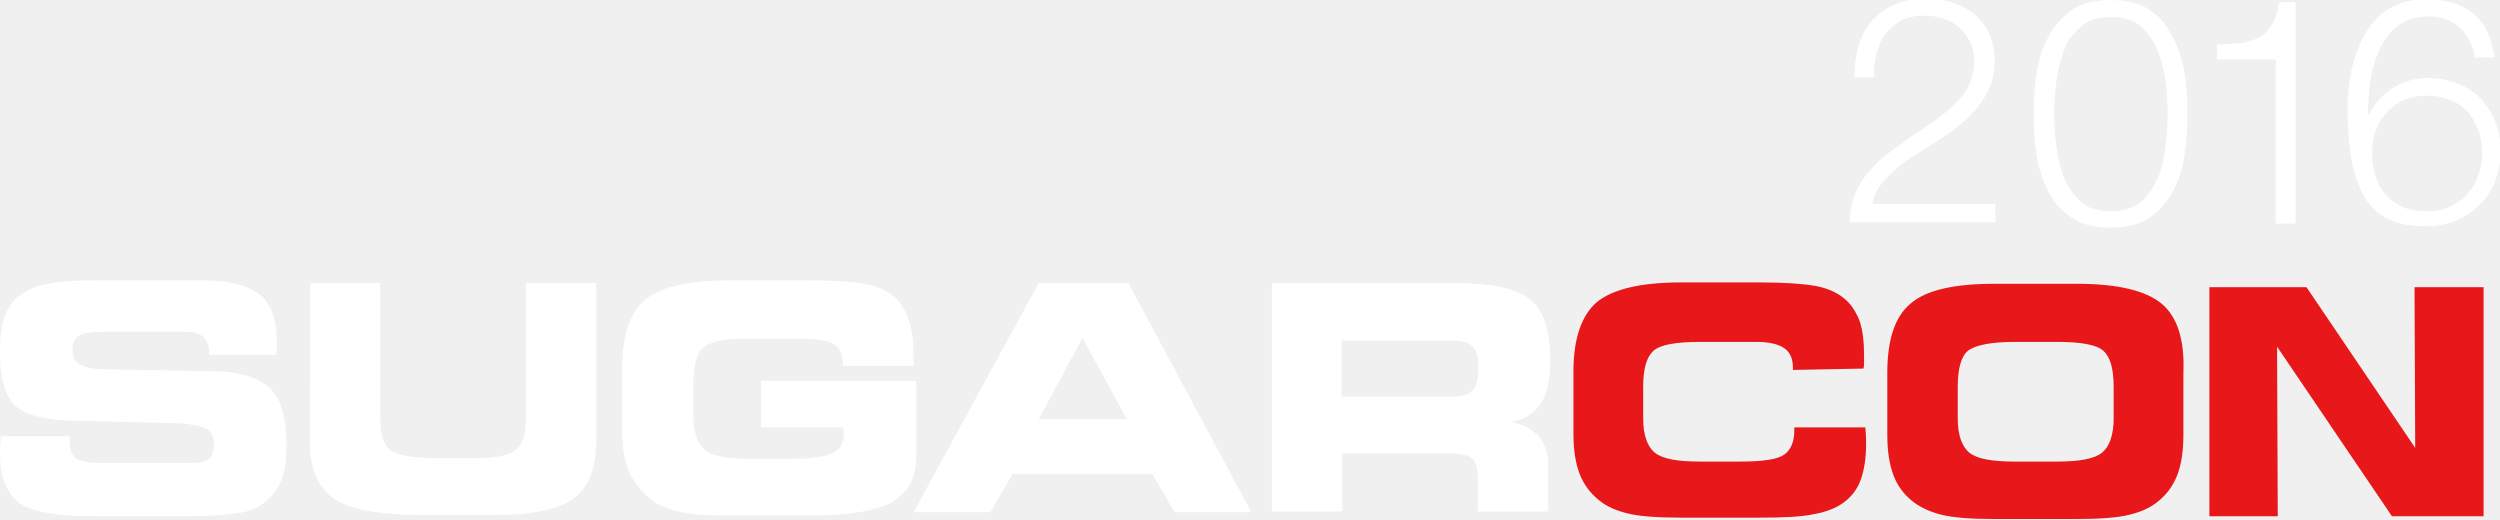
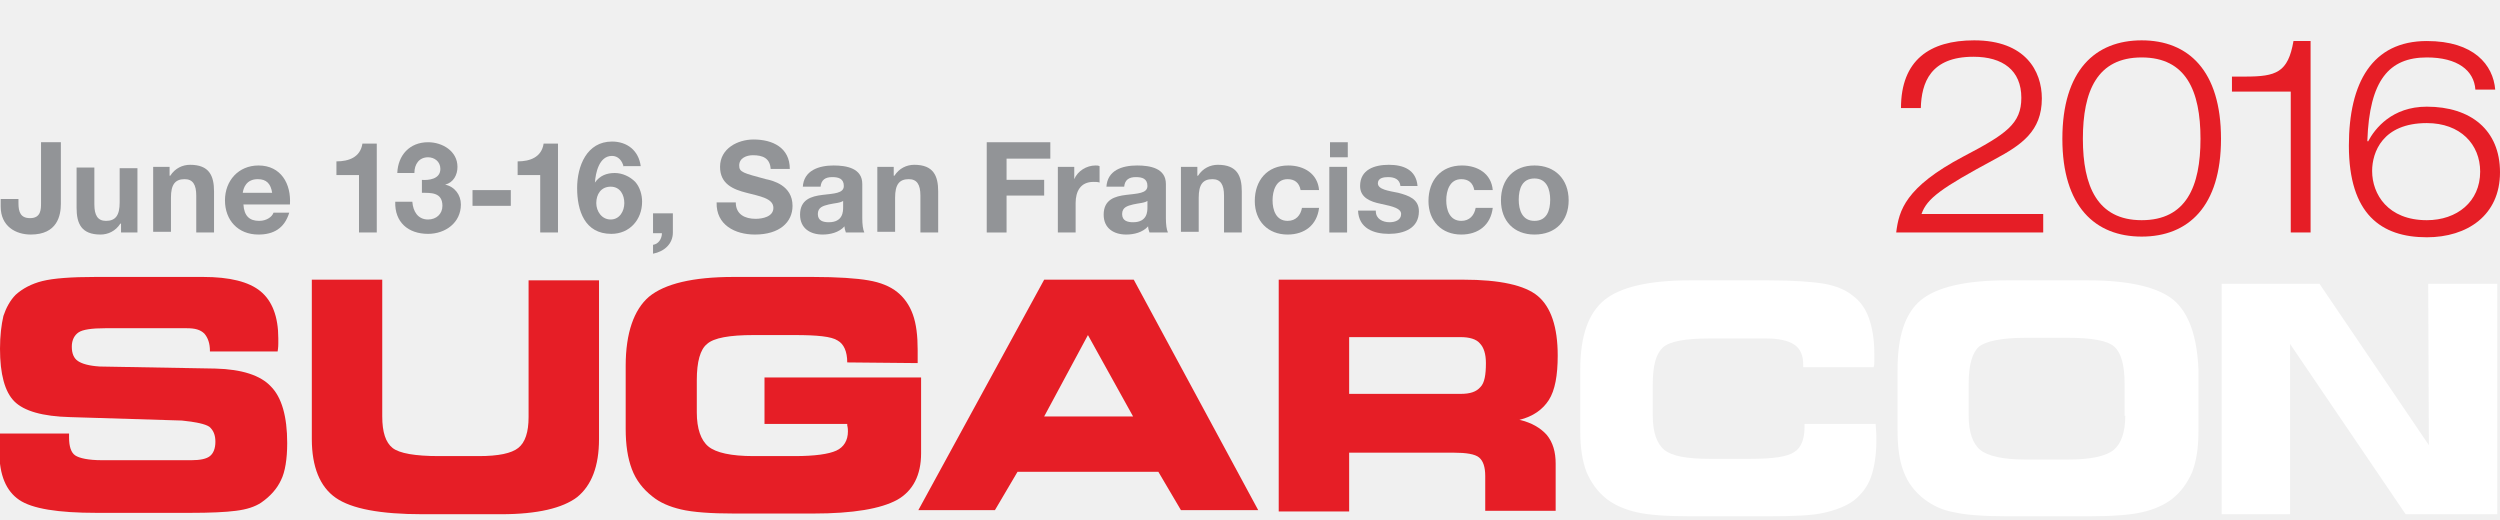
- <svg xmlns="http://www.w3.org/2000/svg" xmlns:xlink="http://www.w3.org/1999/xlink" version="1.1" id="Layer_1" x="0px" y="0px" viewBox="0 0 365.6 75.9" enable-background="new 0 0 365.6 75.9" xml:space="preserve">
+ <svg xmlns="http://www.w3.org/2000/svg" version="1.1" id="Layer_1" x="0px" y="0px" viewBox="0 0 365.6 75.9" style="enable-background:new 0 0 365.6 75.9;" xml:space="preserve">
+   <style type="text/css">
+ 	.st0{fill:#E61E26;}
+ 	.st1{fill:#FFFFFF;}
+ 	.st2{fill:#929497;}
+ </style>
  <g>
-     <defs>
-       <rect id="SVGID_1_" y="0" width="365.6" height="75.9" />
-     </defs>
-     <clipPath id="SVGID_2_">
-       <use xlink:href="#SVGID_1_" overflow="visible" />
-     </clipPath>
-     <path clip-path="url(#SVGID_2_)" fill="#FFFFFF" d="M0.1,63.8l10.1,0v0.6c0,1.3,0.3,2.2,0.9,2.6c0.6,0.5,1.9,0.7,3.9,0.7h12.8   c1.3,0,2.2-0.2,2.7-0.6c0.5-0.4,0.8-1.1,0.8-2.1c0-1-0.3-1.7-0.9-2.2c-0.6-0.4-2-0.7-4-0.9l-16.1-0.4c-4-0.1-6.8-0.9-8.2-2.3   c-1.4-1.4-2.1-4-2.1-7.7c0-1.9,0.2-3.5,0.5-4.7c0.4-1.2,1-2.3,1.8-3.1c1-0.9,2.2-1.6,3.8-2C7.9,41.2,10.4,41,14,41h15.6   c3.9,0,6.6,0.7,8.4,2.1c1.7,1.4,2.5,3.7,2.5,6.9c0,0.2,0,0.4,0,0.7c0,0.2,0,0.6-0.1,1.2h-9.8v-0.1c0-1.1-0.3-1.9-0.8-2.5   c-0.6-0.5-1.4-0.8-2.5-0.8H15.4c-2,0-3.3,0.2-3.9,0.6c-0.6,0.4-0.9,1.1-0.9,2c0,1,0.3,1.6,0.9,2.1c0.6,0.4,1.6,0.7,3.2,0.8   l16.8,0.3c3.8,0.1,6.5,1,8.1,2.6c1.6,1.6,2.3,4.4,2.3,8.3c0,2.3-0.3,4.1-0.9,5.4c-0.6,1.3-1.6,2.4-2.9,3.3c-0.9,0.6-2.1,1-3.7,1.2   c-1.5,0.2-3.8,0.4-6.7,0.4H14.1c-5.6,0-9.4-0.6-11.2-1.9C1,72.2,0,69.9,0,66.4c0-0.2,0-0.5,0-1C0.1,65,0.1,64.4,0.1,63.8" />
-     <path clip-path="url(#SVGID_2_)" fill="#FFFFFF" d="M45.4,41.4h10.2v19.9c0,2.3,0.5,3.8,1.5,4.5c1,0.8,3.3,1.2,6.7,1.2h5.8   c2.9,0,4.8-0.4,5.8-1.2c1-0.8,1.5-2.3,1.5-4.5V41.4h10.3v23c0,4-1.1,6.8-3.2,8.4c-2.1,1.6-5.8,2.5-11,2.5H61.5   c-6.1,0-10.4-0.8-12.7-2.4c-2.3-1.6-3.5-4.4-3.5-8.5L45.4,41.4z" />
-     <path clip-path="url(#SVGID_2_)" fill="#FFFFFF" d="M123.3,53.5L123.3,53.5c0-1.6-0.5-2.7-1.4-3.2c-0.9-0.6-3-0.8-6.3-0.8h-6   c-3.5,0-5.7,0.4-6.7,1.3c-1,0.8-1.5,2.6-1.5,5.3v4.7c0,2.4,0.6,4.1,1.7,5c1.1,0.9,3.3,1.3,6.6,1.3h5.9c2.9,0,5-0.3,6.1-0.8   c1.1-0.5,1.7-1.4,1.7-2.8c0-0.2,0-0.5-0.1-0.9v-0.1h-12v-6.8h22.7v11c0,3.2-1.2,5.4-3.5,6.7c-2.3,1.3-6.4,2-12.2,2h-11.4   c-3.5,0-6.1-0.2-7.7-0.6c-1.7-0.4-3.1-1-4.2-1.9c-1.3-1.1-2.3-2.4-3-3.9C91.3,67.4,91,65.4,91,63v-9.2c0-4.8,1.1-8.1,3.4-10   c2.3-1.9,6.4-2.8,12.4-2.8h11.4c3.7,0,6.4,0.2,8.2,0.5c1.8,0.3,3.1,0.9,4.1,1.7c1,0.8,1.8,1.9,2.3,3.3c0.5,1.4,0.8,3.1,0.8,5.1v1.2   c0,0.3,0,0.5,0,0.7L123.3,53.5z" />
-     <path clip-path="url(#SVGID_2_)" fill="#FFFFFF" d="M144.8,74.9h-11.2l18.3-33.5H165l18,33.5h-11.2l-3.3-5.6h-20.4L144.8,74.9z    M151.9,61.3h12.9l-6.5-11.9L151.9,61.3z" />
-     <path clip-path="url(#SVGID_2_)" fill="#FFFFFF" d="M212.9,41.4c5.3,0,8.9,0.8,10.9,2.4c1.9,1.6,2.9,4.5,2.9,8.6   c0,2.9-0.4,5.1-1.3,6.5c-0.9,1.4-2.3,2.4-4.3,2.8c1.8,0.4,3.1,1.2,4,2.2c0.9,1.1,1.3,2.4,1.3,4.1v6.8h-10.3v-5.1   c0-1.3-0.3-2.2-0.9-2.7c-0.6-0.5-1.8-0.7-3.7-0.7h-15.2v8.5H186V41.4H212.9z M212.5,49.8h-16.3V58h16.3c1.4,0,2.3-0.3,2.9-1   c0.6-0.6,0.8-1.8,0.8-3.5c0-1.3-0.3-2.3-0.9-2.9C214.7,50.1,213.8,49.8,212.5,49.8" />
-     <polygon clip-path="url(#SVGID_2_)" fill="#E81719" points="349.8,75.5 333,50.7 333.1,75.5 323.1,75.5 323.1,42 337.3,42    353.2,65.5 353.1,42 363.2,42 363.2,75.5  " />
-     <path clip-path="url(#SVGID_2_)" fill="#E81719" d="M316.1,44.4c-2.3-1.9-6.4-2.9-12.4-2.9h-11.4l-0.5,0c-6,0-10.1,0.9-12.4,2.9   c-2.3,1.9-3.4,5.3-3.4,10.1v9.1c0,2.4,0.3,4.3,0.9,5.9c0.6,1.6,1.6,2.9,2.9,3.9c1.2,0.9,2.6,1.5,4.2,1.9c1.7,0.4,4.2,0.6,7.7,0.6   l0.5,0h11.4c3.5,0,6.1-0.2,7.7-0.6c1.7-0.4,3.1-1,4.2-1.9c1.4-1.1,2.3-2.4,2.9-3.9c0.6-1.6,0.9-3.5,0.9-5.9v-9.1   C319.5,49.7,318.4,46.3,316.1,44.4 M309.1,61.2c0,2.4-0.6,4.1-1.7,5c-1.1,0.9-3.3,1.3-6.6,1.3h-5.9l-0.3,0c-3.3,0-5.5-0.4-6.6-1.3   c-1.1-0.9-1.7-2.6-1.7-5v-4.6c0-2.7,0.5-4.5,1.5-5.3c1-0.8,3.3-1.3,6.8-1.3l-2,0h8.2c3.5,0,5.8,0.4,6.8,1.3c1,0.9,1.5,2.6,1.5,5.3   V61.2z" />
-     <path clip-path="url(#SVGID_2_)" fill="#E81719" d="M262.2,54.1v-0.3c0-1.3-0.4-2.3-1.3-2.9c-0.9-0.6-2.2-0.9-4.1-0.9h-8.2   c-3.5,0-5.8,0.4-6.8,1.3c-1,0.9-1.5,2.6-1.5,5.3v4.6c0,2.4,0.6,4.1,1.7,5c1.1,0.9,3.3,1.3,6.6,1.3h5.9c3.2,0,5.4-0.3,6.4-1   c1-0.7,1.5-1.9,1.5-3.6v-0.4h10.4c0,0,0,0.1,0,0.2c0.1,1,0.1,1.7,0.1,2.2c0,2.2-0.3,3.9-0.8,5.3c-0.5,1.4-1.4,2.5-2.5,3.3   c-1.1,0.8-2.6,1.4-4.4,1.7c-1.8,0.4-4.5,0.5-8,0.5h-11.4c-3.5,0-6.1-0.2-7.7-0.6c-1.7-0.4-3.1-1-4.2-1.9c-1.4-1.1-2.3-2.4-2.9-3.9   c-0.6-1.6-0.9-3.5-0.9-5.9v-9.1c0-4.8,1.2-8.2,3.4-10.1c2.3-1.9,6.4-2.9,12.4-2.9h11.4c3.7,0,6.4,0.2,8.1,0.5   c1.7,0.3,3.1,0.9,4.1,1.7c1.1,0.8,1.8,1.9,2.4,3.3c0.5,1.4,0.7,3.1,0.7,5.2v1.1c0,0.3,0,0.5-0.1,0.8L262.2,54.1L262.2,54.1z" />
-     <path clip-path="url(#SVGID_2_)" fill="#FFFFFF" d="M270.5,32.6c0-1.6,0.3-3,0.8-4.3c0.5-1.2,1.2-2.3,2.1-3.3   c0.9-1,1.8-1.9,2.9-2.7c1.1-0.8,2.2-1.6,3.3-2.4c1.1-0.8,2.3-1.5,3.4-2.3s2.1-1.6,3-2.5c0.9-0.9,1.6-1.8,2-2.8   c0.4-0.9,0.7-2.1,0.7-3.4c0-1-0.2-2-0.6-2.8c-0.4-0.8-0.9-1.5-1.6-2.1c-0.7-0.6-1.4-1-2.3-1.3c-0.9-0.3-1.8-0.4-2.8-0.4   c-1.3,0-2.5,0.2-3.4,0.7c-0.9,0.5-1.7,1.2-2.3,2c-0.6,0.8-1,1.8-1.3,2.9c-0.3,1.1-0.4,2.2-0.3,3.4h-2.9c0-1.7,0.2-3.2,0.6-4.6   c0.4-1.4,1.1-2.6,1.9-3.6c0.9-1,1.9-1.8,3.3-2.4c1.3-0.6,2.8-0.9,4.6-0.9c1.4,0,2.7,0.2,4,0.6c1.2,0.4,2.3,1,3.2,1.7   c0.9,0.8,1.6,1.7,2.1,2.8c0.5,1.1,0.8,2.5,0.8,4c0,1.4-0.2,2.6-0.7,3.7c-0.4,1.1-1,2.1-1.8,3.1c-0.8,0.9-1.6,1.8-2.6,2.6   s-2,1.5-3.1,2.2c-0.8,0.5-1.7,1.1-2.7,1.7c-1,0.6-2.1,1.3-3,2.1c-1,0.8-1.8,1.6-2.6,2.5c-0.7,0.9-1.2,1.9-1.4,3h18v2.7H270.5z" />
-     <path clip-path="url(#SVGID_2_)" fill="#FFFFFF" d="M314.4,1.5c1.5,1,2.6,2.4,3.4,4c0.8,1.6,1.4,3.4,1.7,5.4s0.4,3.9,0.4,5.8   c0,1.9-0.1,3.9-0.4,5.8c-0.3,2-0.8,3.8-1.7,5.4c-0.8,1.6-2,2.9-3.4,3.9c-1.5,1-3.4,1.5-5.8,1.5c-2.3,0-4.3-0.5-5.7-1.5   c-1.5-1-2.6-2.3-3.4-3.9c-0.8-1.6-1.4-3.4-1.7-5.4c-0.3-2-0.4-3.9-0.4-5.8c0-1.9,0.1-3.9,0.4-5.8c0.3-2,0.8-3.8,1.7-5.4   c0.8-1.6,2-2.9,3.4-4c1.5-1,3.4-1.5,5.7-1.5C311.1,0,313,0.5,314.4,1.5 M304.3,3.9c-1.1,1-2,2.1-2.5,3.6s-0.9,3-1.1,4.6   c-0.2,1.7-0.3,3.2-0.3,4.6c0,1.4,0.1,3,0.3,4.6c0.2,1.6,0.6,3.2,1.1,4.6c0.6,1.4,1.4,2.6,2.5,3.6c1.1,1,2.6,1.4,4.4,1.4   c1.8,0,3.3-0.5,4.4-1.4c1.1-1,1.9-2.2,2.5-3.6c0.6-1.4,0.9-3,1.1-4.6c0.2-1.6,0.3-3.2,0.3-4.6c0-1.4-0.1-2.9-0.3-4.6   c-0.2-1.7-0.6-3.2-1.1-4.6c-0.6-1.4-1.4-2.6-2.5-3.6c-1.1-1-2.6-1.4-4.4-1.4C306.8,2.5,305.4,2.9,304.3,3.9" />
-     <path clip-path="url(#SVGID_2_)" fill="#FFFFFF" d="M327.6,6.3c1-0.1,1.9-0.4,2.7-0.8c0.8-0.4,1.4-1,1.9-1.8c0.5-0.8,0.9-2,1.1-3.4   h2.4v32.4h-2.9v-24h-8.6V6.5C325.4,6.5,326.5,6.4,327.6,6.3" />
-     <path clip-path="url(#SVGID_2_)" fill="#FFFFFF" d="M359.8,4.1c-1.2-1.1-2.7-1.7-4.6-1.7c-1.9,0-3.4,0.5-4.6,1.4   c-1.2,1-2.1,2.2-2.7,3.6c-0.6,1.5-1.1,3-1.3,4.7c-0.2,1.7-0.3,3.3-0.3,4.7h0.1c0.8-1.6,1.9-2.9,3.5-3.9c1.6-1,3.3-1.5,5.1-1.5   c1.6,0,3.1,0.3,4.4,0.8c1.3,0.5,2.4,1.3,3.4,2.2c0.9,1,1.6,2.1,2.1,3.4c0.5,1.3,0.8,2.8,0.8,4.3s-0.3,3-0.8,4.4   c-0.5,1.3-1.3,2.5-2.3,3.5c-1,1-2.1,1.7-3.5,2.3c-1.3,0.5-2.8,0.8-4.4,0.8c-2,0-3.7-0.3-5.1-0.9c-1.4-0.6-2.6-1.6-3.5-2.9   c-0.9-1.4-1.6-3.1-2.1-5.3c-0.4-2.2-0.7-4.8-0.7-8c0-0.6,0-1.5,0.1-2.5c0.1-1,0.3-2.2,0.5-3.4c0.3-1.2,0.7-2.4,1.2-3.6   c0.5-1.2,1.2-2.3,2-3.3c0.8-1,1.9-1.8,3.2-2.4c1.3-0.6,2.8-0.9,4.5-0.9c2.9,0,5.2,0.7,6.9,2.1c1.7,1.4,2.7,3.5,3.1,6.4h-2.9   C361.7,6.7,360.9,5.2,359.8,4.1 M351.5,14.7c-1,0.4-1.9,1.1-2.5,1.8c-0.7,0.8-1.2,1.7-1.6,2.7c-0.4,1-0.5,2.2-0.5,3.4   c0,1.1,0.2,2.2,0.5,3.2c0.3,1,0.8,1.9,1.5,2.7c0.7,0.8,1.5,1.3,2.5,1.8c1,0.4,2.2,0.6,3.7,0.6c1.2,0,2.2-0.2,3.2-0.7   c0.9-0.4,1.8-1,2.5-1.8c0.7-0.8,1.2-1.6,1.6-2.7c0.4-1,0.6-2.1,0.6-3.2c0-1.2-0.2-2.3-0.5-3.3c-0.4-1-0.9-2-1.5-2.7   c-0.7-0.8-1.5-1.4-2.5-1.8c-1-0.4-2.1-0.7-3.3-0.7C353.6,14,352.5,14.2,351.5,14.7" />
+     <g>
+       <path class="st0" d="M298.8,34h-21.5c0.4-3.2,1.3-6.6,9.8-11.1c6.3-3.3,8.5-4.8,8.5-8.6c0-4-2.7-6-7-6c-6.3,0-7.6,3.8-7.7,7.5    h-2.9c0-7,4.2-9.9,10.7-9.9c7.5,0,9.9,4.5,9.9,8.5c0,4.8-3,6.8-6.9,8.9c-7.8,4.2-9.9,5.7-10.7,8h17.8V34z" />
+       <path class="st0" d="M324.8,20.3c0,9.9-4.8,14.3-11.6,14.3c-6.8,0-11.6-4.4-11.6-14.3c0-10,4.8-14.4,11.6-14.4    C320,5.9,324.8,10.3,324.8,20.3z M304.6,20.3c0,6.9,2.1,11.9,8.6,11.9c6.5,0,8.6-4.9,8.6-11.9c0-7-2.1-11.9-8.6-11.9    C306.7,8.4,304.6,13.3,304.6,20.3z" />
+       <path class="st0" d="M335,13.4h-8.6v-2.2h1.9c4.6,0,6.3-0.6,7.1-5.2h2.5V34H335V13.4z" />
+       <path class="st0" d="M362,13.1c-0.2-2.8-2.6-4.7-7.1-4.7c-5.5,0-8.4,3.3-8.7,12.2l0.1,0.1c1-1.9,3.5-5.1,8.6-5.1    c6.4,0,10.7,3.4,10.7,9.6c0,6.3-4.8,9.5-10.7,9.5c-6.7,0-11.4-3.4-11.4-13.4c0-9.2,3.4-15.3,11.4-15.3c6.9,0,9.7,3.5,10,7.1H362z     M354.9,32.2c4.4,0,7.8-2.7,7.8-7.1c0-4-2.9-7.1-7.8-7.1c-6.5,0-8,4.3-8,7C346.9,28.4,349.2,32.2,354.9,32.2z" />
+     </g>
+     <path class="st0" d="M0,63.4l10.1,0V64c0,1.3,0.3,2.2,0.9,2.6c0.6,0.4,1.9,0.7,3.9,0.7H28c1.3,0,2.2-0.2,2.7-0.6   c0.5-0.4,0.8-1.1,0.8-2.1c0-1-0.3-1.7-0.9-2.2c-0.6-0.4-2-0.7-4-0.9L10.3,61c-4.1-0.1-6.8-0.9-8.2-2.3C0.7,57.3,0,54.7,0,51   c0-1.9,0.2-3.5,0.5-4.8c0.4-1.2,1-2.3,1.8-3.1c1-0.9,2.3-1.6,3.9-2c1.6-0.4,4.2-0.6,7.8-0.6h15.7c3.9,0,6.7,0.7,8.4,2.1   c1.7,1.4,2.6,3.7,2.6,6.9v0.7c0,0.2,0,0.6-0.1,1.2h-9.9v-0.1c0-1.1-0.3-1.9-0.8-2.5c-0.6-0.6-1.4-0.8-2.6-0.8H15.4   c-2,0-3.3,0.2-3.9,0.6c-0.6,0.4-1,1.1-1,2.1s0.3,1.7,0.9,2.1c0.6,0.4,1.6,0.7,3.2,0.8l16.9,0.3c3.9,0.1,6.6,1,8.1,2.6   c1.6,1.6,2.4,4.4,2.4,8.3c0,2.3-0.3,4.2-0.9,5.4c-0.6,1.3-1.6,2.4-2.9,3.3c-0.9,0.6-2.1,1-3.7,1.2C33,74.9,30.7,75,27.8,75H14.1   c-5.6,0-9.4-0.6-11.3-1.9c-1.9-1.3-2.9-3.6-2.9-7.1c0-0.2,0-0.5,0-1C-0.1,64.6,0,64,0,63.4" />
+     <path class="st0" d="M45.6,40.9h10.3v20c0,2.3,0.5,3.8,1.5,4.6c1,0.8,3.3,1.2,6.8,1.2H70c2.9,0,4.8-0.4,5.8-1.2   c1-0.8,1.5-2.3,1.5-4.5v-20h10.3v23.2c0,4-1.1,6.8-3.2,8.5c-2.1,1.6-5.8,2.5-11.1,2.5H61.8c-6.2,0-10.4-0.8-12.7-2.4   c-2.3-1.6-3.5-4.5-3.5-8.6V40.9z" />
+     <path class="st0" d="M123.9,53L123.9,53c0-1.6-0.5-2.7-1.4-3.2c-0.9-0.6-3-0.8-6.3-0.8h-6c-3.5,0-5.8,0.4-6.8,1.3   c-1,0.8-1.5,2.6-1.5,5.3v4.7c0,2.4,0.6,4.1,1.7,5c1.1,0.9,3.3,1.4,6.6,1.4h6c3,0,5-0.3,6.1-0.8c1.1-0.5,1.7-1.5,1.7-2.8   c0-0.2,0-0.5-0.1-0.9V62h-12.1v-6.8h22.9v11.1c0,3.2-1.2,5.5-3.5,6.8c-2.4,1.3-6.4,2-12.3,2h-11.5c-3.5,0-6.1-0.2-7.8-0.6   c-1.7-0.4-3.1-1-4.2-1.9c-1.4-1.1-2.4-2.4-3-4c-0.6-1.6-0.9-3.5-0.9-5.9v-9.2c0-4.8,1.2-8.2,3.4-10.1c2.3-1.9,6.4-2.9,12.4-2.9   h11.5c3.7,0,6.5,0.2,8.2,0.5c1.8,0.3,3.2,0.9,4.2,1.7c1,0.8,1.8,1.9,2.3,3.3c0.5,1.4,0.7,3.1,0.7,5.2v1.2c0,0.3,0,0.5,0,0.7   L123.9,53z" />
+     <path class="st0" d="M152.7,60.9h13L159.1,49L152.7,60.9z M145.5,74.6h-11.2l18.4-33.7h13.1L184,74.6h-11.3l-3.3-5.6h-20.6   L145.5,74.6z" />
+     <path class="st0" d="M213.6,49.3h-16.3v8.3h16.3c1.4,0,2.3-0.3,2.9-1c0.6-0.6,0.8-1.8,0.8-3.5c0-1.3-0.3-2.3-0.9-2.9   C215.9,49.6,214.9,49.3,213.6,49.3 M214,40.9c5.3,0,9,0.8,10.9,2.4c1.9,1.6,2.9,4.5,2.9,8.7c0,2.9-0.4,5.1-1.3,6.5   c-0.9,1.4-2.3,2.4-4.3,2.9c1.8,0.4,3.1,1.2,4,2.2c0.9,1.1,1.3,2.5,1.3,4.2v6.9h-10.3v-5.1c0-1.3-0.3-2.2-0.9-2.7   c-0.6-0.5-1.9-0.7-3.7-0.7h-15.3v8.6H187V40.9H214z" />
+     <polygon class="st1" points="351.8,75.2 334.9,50.3 334.9,75.2 324.9,75.2 324.9,41.5 339.2,41.5 355.2,65.1 355.1,41.5    365.2,41.5 365.2,75.2  " />
+     <path class="st1" d="M310.8,60.8c0,2.4-0.6,4.1-1.7,5c-1.1,0.9-3.3,1.4-6.6,1.4h-6l-0.3,0c-3.3,0-5.5-0.5-6.6-1.4   c-1.1-0.9-1.7-2.6-1.7-5v-4.7c0-2.7,0.5-4.5,1.5-5.4c1-0.8,3.3-1.3,6.8-1.3l-2,0h8.2c3.5,0,5.8,0.4,6.8,1.3c1,0.9,1.5,2.7,1.5,5.4   V60.8z M317.9,43.9c-2.3-1.9-6.5-2.9-12.5-2.9h-11.5l-0.5,0c-6,0-10.2,1-12.5,2.9c-2.3,1.9-3.4,5.3-3.4,10.1v9.1   c0,2.4,0.3,4.4,0.9,5.9c0.6,1.6,1.6,2.9,3,4c1.2,0.9,2.6,1.6,4.3,1.9c1.7,0.4,4.3,0.6,7.8,0.6l0.5,0h11.5c3.5,0,6.1-0.2,7.8-0.6   c1.7-0.4,3.1-1,4.3-1.9c1.4-1.1,2.3-2.4,3-4c0.6-1.6,0.9-3.5,0.9-5.9V54C321.3,49.2,320.1,45.8,317.9,43.9" />
+     <path class="st1" d="M263.7,53.6v-0.3c0-1.3-0.4-2.3-1.3-2.9c-0.9-0.6-2.3-0.9-4.1-0.9H250c-3.5,0-5.8,0.4-6.8,1.3   c-1,0.9-1.5,2.6-1.5,5.4v4.6c0,2.4,0.6,4.1,1.7,5c1.1,0.9,3.3,1.3,6.6,1.3h6c3.3,0,5.4-0.3,6.4-1c1-0.6,1.5-1.9,1.5-3.7v-0.4h10.4   c0,0,0,0.1,0,0.2c0.1,1,0.1,1.7,0.1,2.2c0,2.2-0.3,4-0.8,5.4c-0.5,1.4-1.4,2.5-2.5,3.4c-1.1,0.8-2.6,1.4-4.4,1.8   c-1.8,0.4-4.5,0.5-8.1,0.5h-11.5c-3.5,0-6.1-0.2-7.8-0.6c-1.7-0.4-3.1-1-4.3-1.9c-1.4-1.1-2.3-2.4-3-4c-0.6-1.6-0.9-3.5-0.9-5.9   v-9.1c0-4.9,1.2-8.2,3.5-10.1c2.3-1.9,6.5-2.9,12.5-2.9h11.5c3.7,0,6.4,0.2,8.2,0.5c1.7,0.3,3.1,0.9,4.1,1.7   c1.1,0.8,1.9,1.9,2.4,3.3c0.5,1.4,0.8,3.1,0.8,5.2v1.2c0,0.3,0,0.5-0.1,0.8H263.7z" />
+     <g>
+       <path class="st2" d="M8.9,29.8c0,1.7-0.5,4.5-4.4,4.5c-2.2,0-4.4-1.2-4.4-4.1v-1.1h2.6v0.6c0,1.3,0.3,2.2,1.7,2.2    C6,31.9,6,30.6,6,29.7v-8.9h2.9V29.8z" />
+       <path class="st2" d="M20.2,34h-2.5v-1.3h-0.1c-0.7,1.1-1.8,1.6-2.9,1.6c-2.8,0-3.5-1.6-3.5-3.9v-5.9h2.6v5.4    c0,1.6,0.5,2.4,1.7,2.4c1.4,0,2-0.8,2-2.7v-5h2.6V34z" />
+       <path class="st2" d="M22.3,24.4h2.5v1.3h0.1c0.7-1.1,1.8-1.6,2.9-1.6c2.8,0,3.5,1.6,3.5,3.9V34h-2.6v-5.4c0-1.6-0.5-2.4-1.7-2.4    c-1.4,0-2,0.8-2,2.7v5h-2.6V24.4z" />
+       <path class="st2" d="M35.6,29.9c0.1,1.7,0.9,2.4,2.3,2.4c1.1,0,1.9-0.6,2.1-1.2h2.3c-0.7,2.3-2.3,3.2-4.5,3.2c-3,0-4.9-2.1-4.9-5    c0-2.9,2-5.1,4.9-5.1c3.3,0,4.8,2.7,4.6,5.7H35.6z M39.8,28.2c-0.2-1.3-0.8-2-2.1-2c-1.7,0-2.1,1.3-2.2,2H39.8z" />
+       <path class="st2" d="M55.1,34h-2.6v-8.4h-3.3v-2c1.8,0,3.5-0.6,3.8-2.6h2.1V34z" />
+       <path class="st2" d="M61.6,26.3c1.1,0.1,2.8-0.1,2.8-1.6c0-1.1-0.9-1.7-1.8-1.7c-1.3,0-2,1-2,2.3h-2.5c0.1-2.6,1.8-4.5,4.5-4.5    c2.1,0,4.3,1.3,4.3,3.6c0,1.2-0.6,2.3-1.8,2.6v0c1.4,0.3,2.3,1.5,2.3,2.9c0,2.7-2.3,4.3-4.8,4.3c-2.9,0-4.9-1.7-4.8-4.7h2.5    c0.1,1.4,0.8,2.6,2.3,2.6c1.2,0,2.1-0.8,2.1-2c0-2-1.7-1.9-3-1.9V26.3z" />
+       <path class="st2" d="M69.1,27.8h5.6v2.3h-5.6V27.8z" />
+       <path class="st2" d="M81.6,34H79v-8.4h-3.3v-2c1.8,0,3.5-0.6,3.8-2.6h2.1V34z" />
+       <path class="st2" d="M91.2,24.4c-0.2-0.9-0.8-1.6-1.7-1.6c-1.9,0-2.4,2.5-2.5,3.9l0,0c0.7-1,1.7-1.4,2.9-1.4c1.1,0,2.2,0.5,3,1.3    c0.7,0.8,1,1.9,1,2.9c0,2.6-1.8,4.7-4.5,4.7c-3.9,0-5-3.4-5-6.7c0-3.2,1.4-6.8,5.1-6.8c2.2,0,3.9,1.3,4.2,3.6H91.2z M87.2,29.7    c0,1.2,0.8,2.4,2.1,2.4c1.3,0,2-1.2,2-2.4c0-1.2-0.6-2.4-2-2.4C87.9,27.3,87.2,28.4,87.2,29.7z" />
+       <path class="st2" d="M95.5,31.2h2.9V34c0,1.7-1.3,2.8-2.9,3.1v-1.3c0.8-0.1,1.3-0.9,1.3-1.7h-1.3V31.2z" />
+       <path class="st2" d="M107.6,29.6c0,1.8,1.4,2.4,2.9,2.4c1,0,2.6-0.3,2.6-1.6c0-1.4-2-1.7-3.9-2.2c-2-0.5-3.9-1.3-3.9-3.8    c0-2.7,2.6-4,4.9-4c2.8,0,5.3,1.2,5.3,4.3h-2.8c-0.1-1.6-1.2-2-2.6-2c-0.9,0-2,0.4-2,1.5c0,1,0.6,1.1,3.9,2c1,0.2,3.9,0.9,3.9,3.9    c0,2.4-1.9,4.2-5.5,4.2c-2.9,0-5.7-1.4-5.6-4.7H107.6z" />
+       <path class="st2" d="M117.4,27.4c0.1-2.5,2.4-3.2,4.5-3.2c1.9,0,4.2,0.4,4.2,2.7v5c0,0.9,0.1,1.7,0.3,2.1h-2.7    c-0.1-0.3-0.2-0.6-0.2-0.9c-0.8,0.9-2.1,1.2-3.2,1.2c-1.8,0-3.3-0.9-3.3-2.9c0-2.2,1.6-2.7,3.3-2.9c1.6-0.2,3.1-0.2,3.1-1.3    c0-1.1-0.8-1.3-1.7-1.3c-1,0-1.6,0.4-1.7,1.4H117.4z M123.4,29.3c-0.4,0.4-1.4,0.4-2.2,0.6c-0.8,0.2-1.6,0.4-1.6,1.4    c0,1,0.8,1.2,1.6,1.2c2.1,0,2.1-1.6,2.1-2.2V29.3z" />
+       <path class="st2" d="M128.2,24.4h2.5v1.3h0.1c0.7-1.1,1.8-1.6,2.9-1.6c2.8,0,3.5,1.6,3.5,3.9V34h-2.6v-5.4c0-1.6-0.5-2.4-1.7-2.4    c-1.4,0-2,0.8-2,2.7v5h-2.6V24.4z" />
+       <path class="st2" d="M144.3,20.8h9.3v2.4h-6.4v3.1h5.5v2.3h-5.5V34h-2.9V20.8z" />
+       <path class="st2" d="M154.6,24.4h2.5v1.8h0c0.5-1.2,1.8-2,3.1-2c0.2,0,0.4,0,0.6,0.1v2.4c-0.2-0.1-0.6-0.1-0.9-0.1    c-1.9,0-2.6,1.4-2.6,3.1V34h-2.6V24.4z" />
+       <path class="st2" d="M161.8,27.4c0.1-2.5,2.3-3.2,4.5-3.2c1.9,0,4.2,0.4,4.2,2.7v5c0,0.9,0.1,1.7,0.3,2.1h-2.7    c-0.1-0.3-0.2-0.6-0.2-0.9c-0.8,0.9-2.1,1.2-3.2,1.2c-1.8,0-3.3-0.9-3.3-2.9c0-2.2,1.6-2.7,3.3-2.9c1.6-0.2,3.1-0.2,3.1-1.3    c0-1.1-0.8-1.3-1.7-1.3c-1,0-1.6,0.4-1.7,1.4H161.8z M167.9,29.3c-0.4,0.4-1.4,0.4-2.2,0.6c-0.8,0.2-1.6,0.4-1.6,1.4    c0,1,0.8,1.2,1.6,1.2c2.1,0,2.1-1.6,2.1-2.2V29.3z" />
+       <path class="st2" d="M172.6,24.4h2.5v1.3h0.1c0.7-1.1,1.8-1.6,2.9-1.6c2.8,0,3.5,1.6,3.5,3.9V34H179v-5.4c0-1.6-0.5-2.4-1.7-2.4    c-1.4,0-2,0.8-2,2.7v5h-2.6V24.4z" />
+       <path class="st2" d="M190.2,27.8c-0.2-1.1-0.9-1.6-1.9-1.6c-1.7,0-2.2,1.7-2.2,3.1c0,1.4,0.5,3,2.2,3c1.2,0,1.9-0.8,2.1-1.9h2.5    c-0.3,2.5-2.1,3.9-4.6,3.9c-2.9,0-4.8-2-4.8-4.9c0-3,1.8-5.2,4.9-5.2c2.3,0,4.3,1.2,4.5,3.6H190.2z" />
+       <path class="st2" d="M197.1,23h-2.6v-2.2h2.6V23z M194.4,24.4h2.6V34h-2.6V24.4z" />
+       <path class="st2" d="M201.2,30.9c0,1.1,1,1.6,2,1.6c0.8,0,1.7-0.3,1.7-1.2c0-0.8-1.1-1.1-3-1.5c-1.5-0.3-3-0.9-3-2.6    c0-2.4,2.1-3.1,4.2-3.1c2.1,0,4,0.7,4.2,3.1h-2.5c-0.1-1-0.9-1.3-1.8-1.3c-0.6,0-1.5,0.1-1.5,0.9c0,0.9,1.5,1.1,3,1.4    c1.5,0.4,3,0.9,3,2.7c0,2.5-2.2,3.3-4.4,3.3c-2.2,0-4.4-0.8-4.5-3.4H201.2z" />
+       <path class="st2" d="M215.6,27.8c-0.2-1.1-0.9-1.6-1.9-1.6c-1.7,0-2.2,1.7-2.2,3.1c0,1.4,0.5,3,2.2,3c1.2,0,1.9-0.8,2.1-1.9h2.5    c-0.3,2.5-2.1,3.9-4.6,3.9c-2.9,0-4.8-2-4.8-4.9c0-3,1.8-5.2,4.9-5.2c2.3,0,4.3,1.2,4.5,3.6H215.6z" />
+       <path class="st2" d="M224.4,24.2c3,0,5,2,5,5.1c0,3-1.9,5-5,5c-3,0-4.9-2-4.9-5C219.5,26.2,221.4,24.2,224.4,24.2z M224.4,32.3    c1.8,0,2.3-1.5,2.3-3.1c0-1.5-0.5-3.1-2.3-3.1c-1.8,0-2.3,1.5-2.3,3.1C222.1,30.7,222.6,32.3,224.4,32.3z" />
+     </g>
  </g>
</svg>
